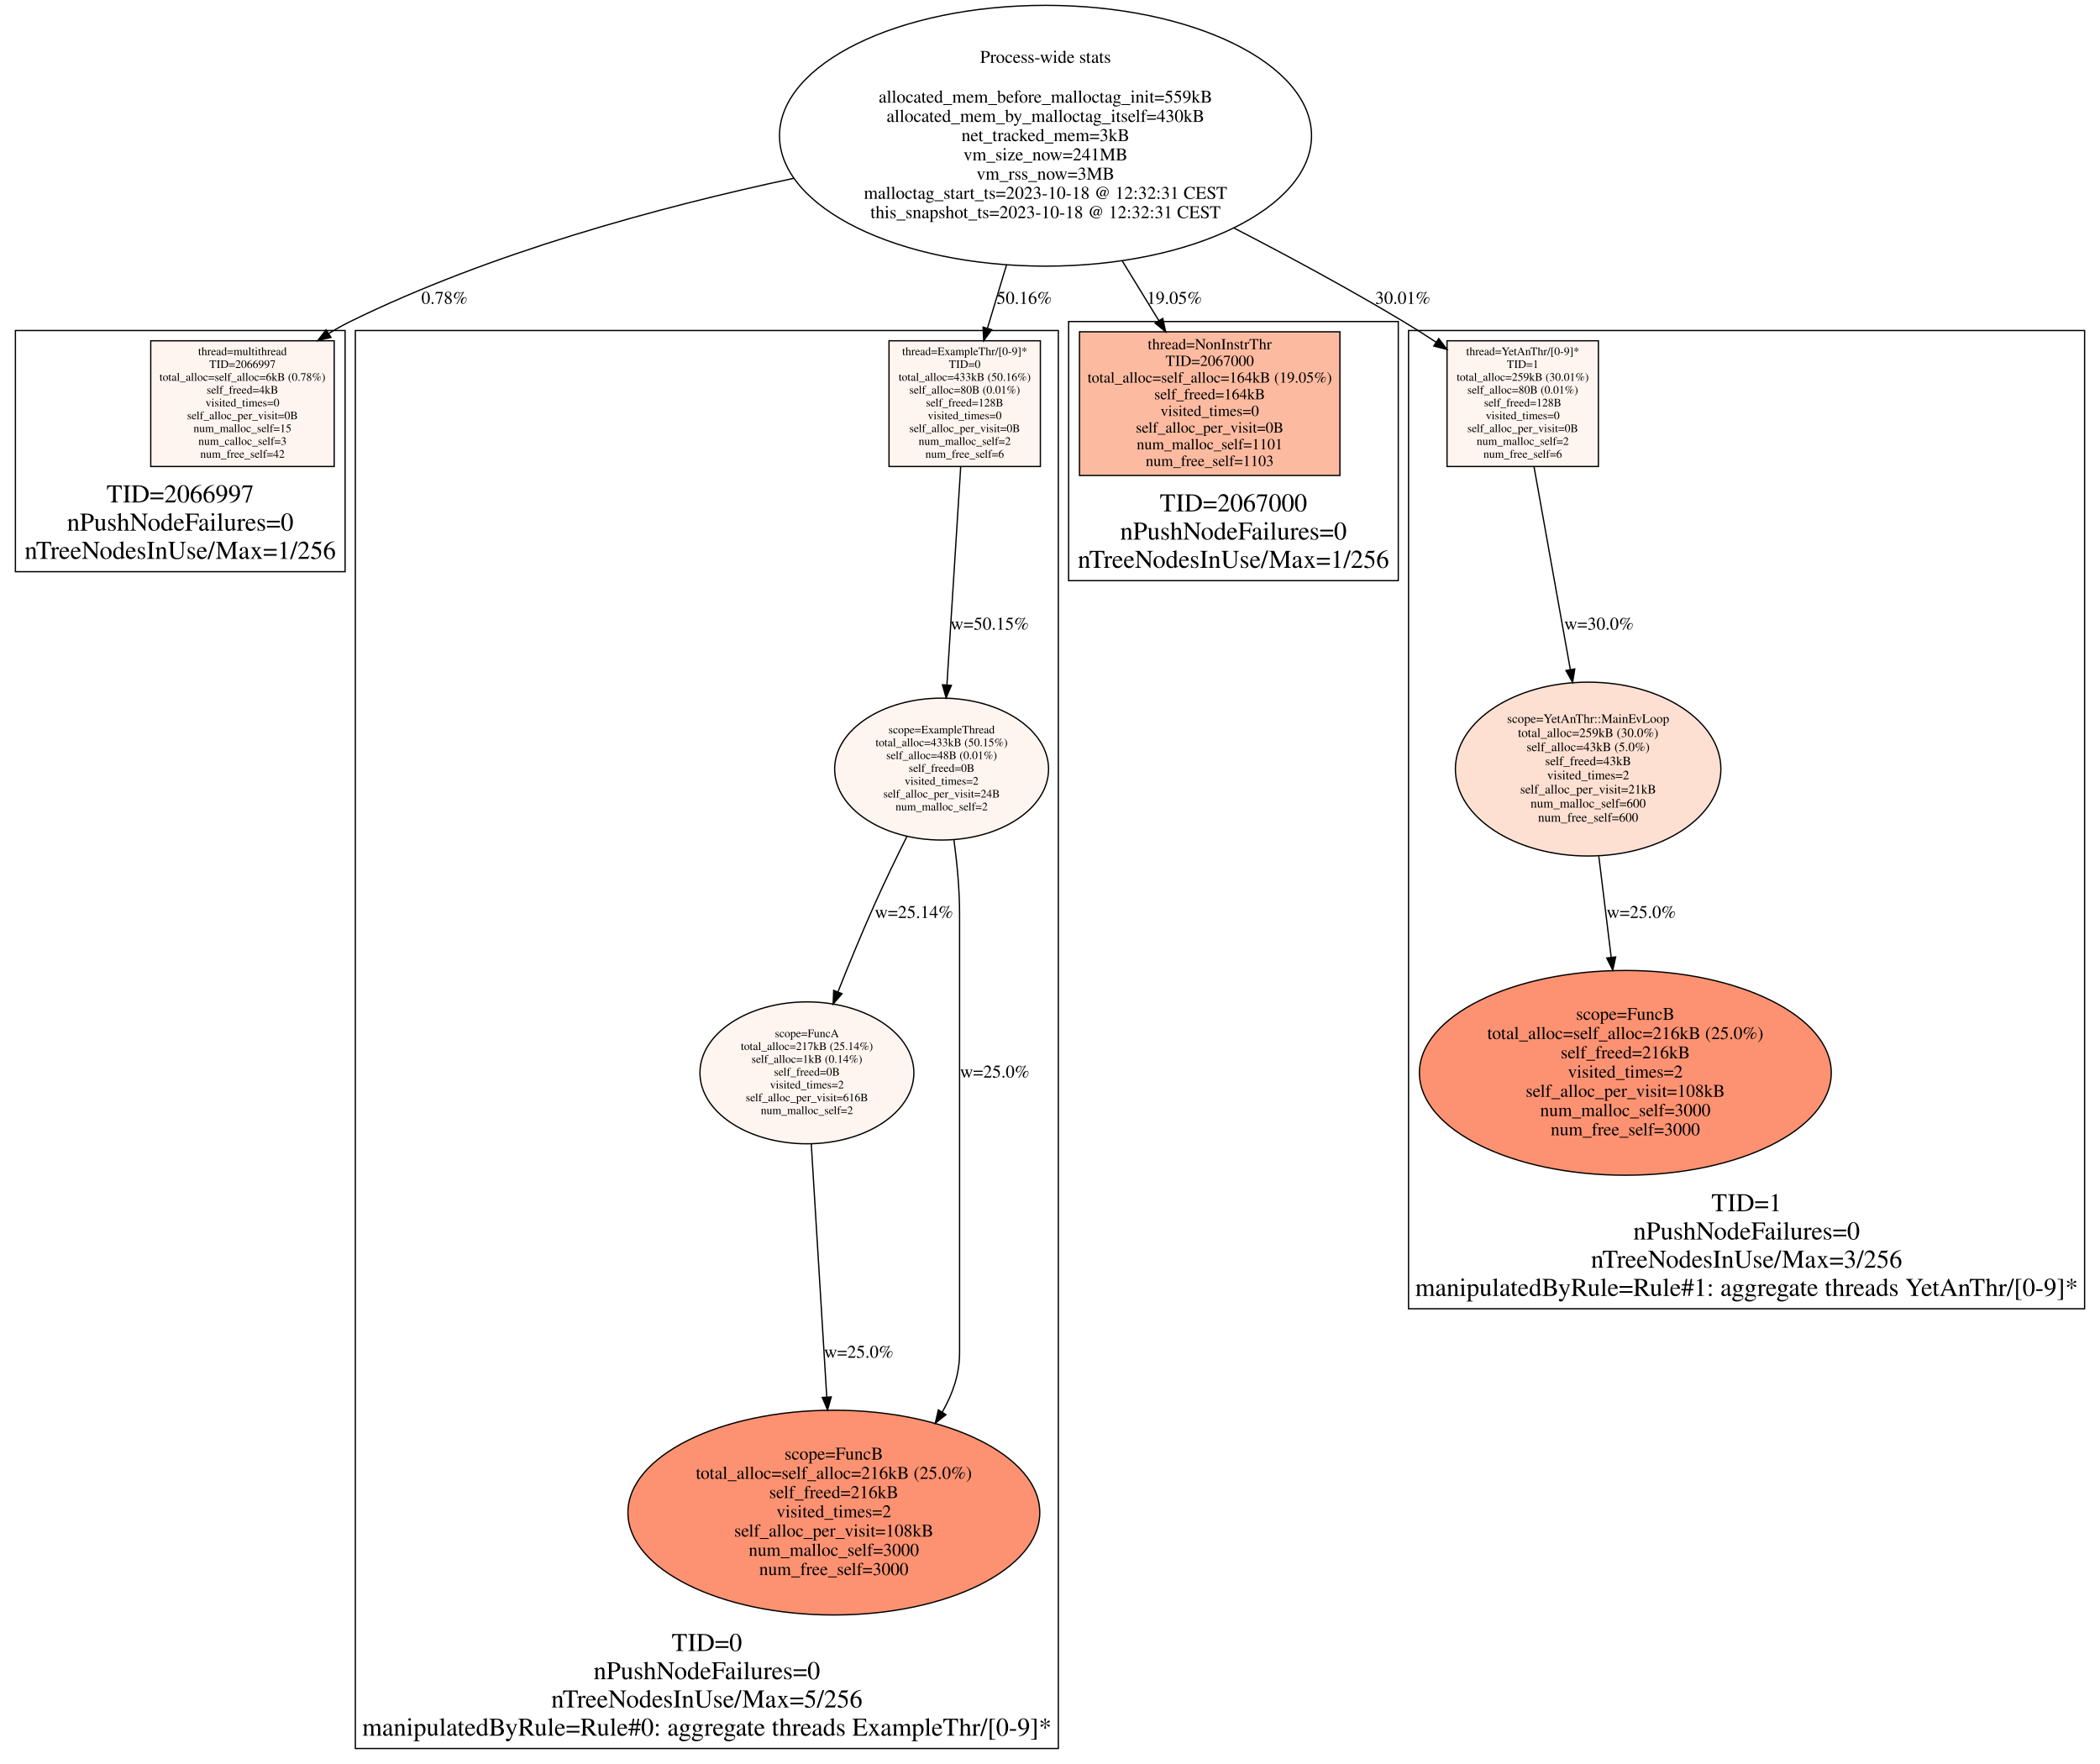
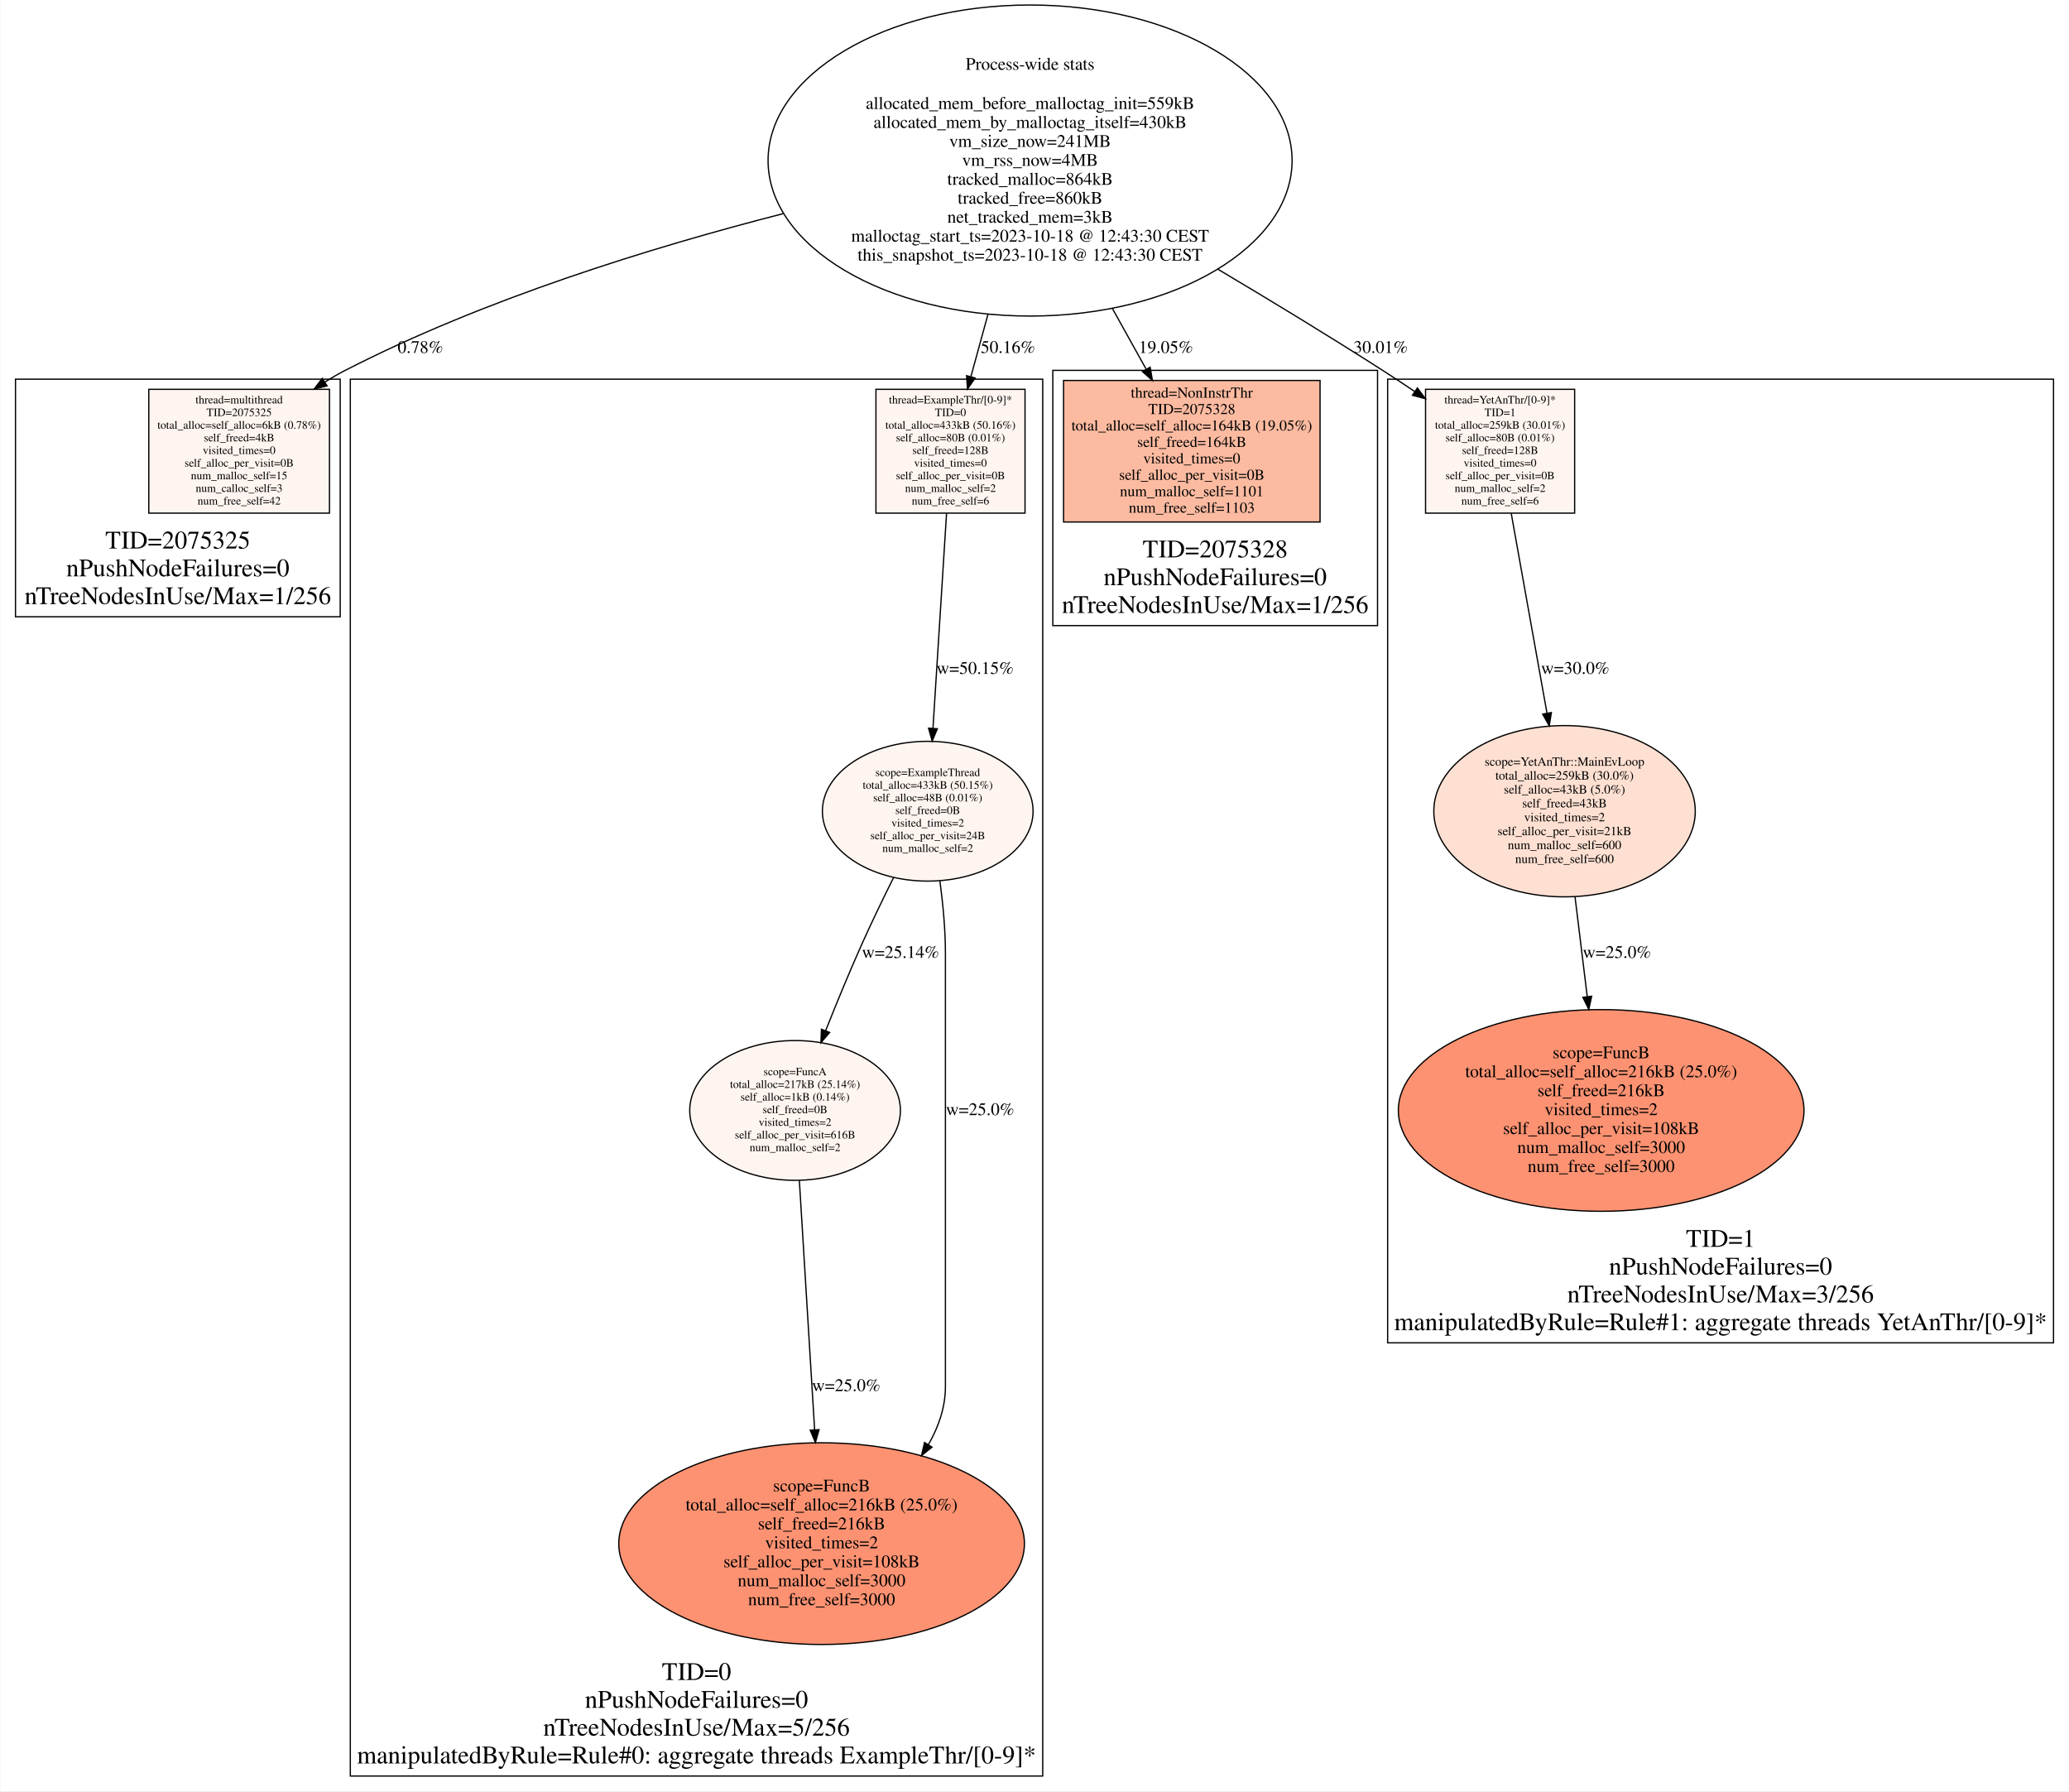
- <svg xmlns="http://www.w3.org/2000/svg" width="1637pt" height="1375pt" viewBox="0.00 0.00 1637.00 1375.02">
-   <g id="graph0" class="graph" transform="scale(1 1) rotate(0) translate(4 1371.024)">
-     <polygon fill="#ffffff" stroke="transparent" points="-4,4 -4,-1371.024 1633,-1371.024 1633,4 -4,4" />
+ <svg xmlns="http://www.w3.org/2000/svg" width="1637pt" height="1417pt" viewBox="0.00 0.00 1637.00 1417.45">
+   <g id="graph0" class="graph" transform="scale(1 1) rotate(0) translate(4 1413.45)">
+     <polygon fill="#ffffff" stroke="transparent" points="-4,4 -4,-1413.45 1633,-1413.45 1633,4 -4,4" />
    <g id="clust1" class="cluster">
      <polygon fill="none" stroke="#000000" points="8,-925.377 8,-1113.377 265,-1113.377 265,-925.377 8,-925.377" />
-       <text text-anchor="middle" x="136.5" y="-979.377" font-family="Times,serif" font-size="20.00" fill="#000000">TID=2066997</text>
+       <text text-anchor="middle" x="136.5" y="-979.377" font-family="Times,serif" font-size="20.00" fill="#000000">TID=2075325</text>
      <text text-anchor="middle" x="136.5" y="-957.377" font-family="Times,serif" font-size="20.00" fill="#000000">nPushNodeFailures=0</text>
      <text text-anchor="middle" x="136.5" y="-935.377" font-family="Times,serif" font-size="20.00" fill="#000000">nTreeNodesInUse/Max=1/256</text>
    </g>
    <g id="clust2" class="cluster">
      <polygon fill="none" stroke="#000000" points="273,-8 273,-1113.377 821,-1113.377 821,-8 273,-8" />
      <text text-anchor="middle" x="547" y="-84" font-family="Times,serif" font-size="20.00" fill="#000000">TID=0</text>
      <text text-anchor="middle" x="547" y="-62" font-family="Times,serif" font-size="20.00" fill="#000000">nPushNodeFailures=0</text>
      <text text-anchor="middle" x="547" y="-40" font-family="Times,serif" font-size="20.00" fill="#000000">nTreeNodesInUse/Max=5/256</text>
      <text text-anchor="middle" x="547" y="-18" font-family="Times,serif" font-size="20.00" fill="#000000">manipulatedByRule=Rule#0: aggregate threads ExampleThr/[0-9]*</text>
    </g>
    <g id="clust3" class="cluster">
      <polygon fill="none" stroke="#000000" points="829,-918.377 829,-1120.377 1086,-1120.377 1086,-918.377 829,-918.377" />
-       <text text-anchor="middle" x="957.5" y="-972.377" font-family="Times,serif" font-size="20.00" fill="#000000">TID=2067000</text>
+       <text text-anchor="middle" x="957.5" y="-972.377" font-family="Times,serif" font-size="20.00" fill="#000000">TID=2075328</text>
      <text text-anchor="middle" x="957.5" y="-950.377" font-family="Times,serif" font-size="20.00" fill="#000000">nPushNodeFailures=0</text>
      <text text-anchor="middle" x="957.5" y="-928.377" font-family="Times,serif" font-size="20.00" fill="#000000">nTreeNodesInUse/Max=1/256</text>
    </g>
    <g id="clust4" class="cluster">
      <polygon fill="none" stroke="#000000" points="1094,-350.806 1094,-1113.377 1621,-1113.377 1621,-350.806 1094,-350.806" />
      <text text-anchor="middle" x="1357.5" y="-426.806" font-family="Times,serif" font-size="20.00" fill="#000000">TID=1</text>
      <text text-anchor="middle" x="1357.5" y="-404.806" font-family="Times,serif" font-size="20.00" fill="#000000">nPushNodeFailures=0</text>
      <text text-anchor="middle" x="1357.5" y="-382.806" font-family="Times,serif" font-size="20.00" fill="#000000">nTreeNodesInUse/Max=3/256</text>
      <text text-anchor="middle" x="1357.5" y="-360.806" font-family="Times,serif" font-size="20.00" fill="#000000">manipulatedByRule=Rule#1: aggregate threads YetAnThr/[0-9]*</text>
    </g>
    <g id="node1" class="node">
-       <ellipse fill="none" stroke="#000000" cx="811" cy="-1265.2" rx="207.365" ry="101.647" />
-       <text text-anchor="middle" x="811" y="-1322" font-family="Times,serif" font-size="14.00" fill="#000000">Process-wide stats</text>
-       <text text-anchor="middle" x="811" y="-1291" font-family="Times,serif" font-size="14.00" fill="#000000">allocated_mem_before_malloctag_init=559kB</text>
-       <text text-anchor="middle" x="811" y="-1276" font-family="Times,serif" font-size="14.00" fill="#000000">allocated_mem_by_malloctag_itself=430kB</text>
-       <text text-anchor="middle" x="811" y="-1261" font-family="Times,serif" font-size="14.00" fill="#000000">net_tracked_mem=3kB</text>
-       <text text-anchor="middle" x="811" y="-1246" font-family="Times,serif" font-size="14.00" fill="#000000">vm_size_now=241MB</text>
-       <text text-anchor="middle" x="811" y="-1231" font-family="Times,serif" font-size="14.00" fill="#000000">vm_rss_now=3MB</text>
-       <text text-anchor="middle" x="811" y="-1216" font-family="Times,serif" font-size="14.00" fill="#000000">malloctag_start_ts=2023-10-18 @ 12:32:31 CEST</text>
-       <text text-anchor="middle" x="811" y="-1201" font-family="Times,serif" font-size="14.00" fill="#000000">this_snapshot_ts=2023-10-18 @ 12:32:31 CEST</text>
+       <ellipse fill="none" stroke="#000000" cx="811" cy="-1286.413" rx="207.365" ry="123.073" />
+       <text text-anchor="middle" x="811" y="-1358.213" font-family="Times,serif" font-size="14.00" fill="#000000">Process-wide stats</text>
+       <text text-anchor="middle" x="811" y="-1327.213" font-family="Times,serif" font-size="14.00" fill="#000000">allocated_mem_before_malloctag_init=559kB</text>
+       <text text-anchor="middle" x="811" y="-1312.213" font-family="Times,serif" font-size="14.00" fill="#000000">allocated_mem_by_malloctag_itself=430kB</text>
+       <text text-anchor="middle" x="811" y="-1297.213" font-family="Times,serif" font-size="14.00" fill="#000000">vm_size_now=241MB</text>
+       <text text-anchor="middle" x="811" y="-1282.213" font-family="Times,serif" font-size="14.00" fill="#000000">vm_rss_now=4MB</text>
+       <text text-anchor="middle" x="811" y="-1267.213" font-family="Times,serif" font-size="14.00" fill="#000000">tracked_malloc=864kB</text>
+       <text text-anchor="middle" x="811" y="-1252.213" font-family="Times,serif" font-size="14.00" fill="#000000">tracked_free=860kB</text>
+       <text text-anchor="middle" x="811" y="-1237.213" font-family="Times,serif" font-size="14.00" fill="#000000">net_tracked_mem=3kB</text>
+       <text text-anchor="middle" x="811" y="-1222.213" font-family="Times,serif" font-size="14.00" fill="#000000">malloctag_start_ts=2023-10-18 @ 12:43:30 CEST</text>
+       <text text-anchor="middle" x="811" y="-1207.213" font-family="Times,serif" font-size="14.00" fill="#000000">this_snapshot_ts=2023-10-18 @ 12:43:30 CEST</text>
    </g>
    <g id="node2" class="node">
      <polygon fill="#fff5f0" stroke="#000000" points="256.5,-1105.377 113.5,-1105.377 113.5,-1007.377 256.5,-1007.377 256.5,-1105.377" />
      <text text-anchor="middle" x="185" y="-1094.177" font-family="Times,serif" font-size="9.00" fill="#000000">thread=multithread</text>
-       <text text-anchor="middle" x="185" y="-1084.177" font-family="Times,serif" font-size="9.00" fill="#000000">TID=2066997</text>
+       <text text-anchor="middle" x="185" y="-1084.177" font-family="Times,serif" font-size="9.00" fill="#000000">TID=2075325</text>
      <text text-anchor="middle" x="185" y="-1074.177" font-family="Times,serif" font-size="9.00" fill="#000000">total_alloc=self_alloc=6kB (0.78%)</text>
      <text text-anchor="middle" x="185" y="-1064.177" font-family="Times,serif" font-size="9.00" fill="#000000">self_freed=4kB</text>
      <text text-anchor="middle" x="185" y="-1054.177" font-family="Times,serif" font-size="9.00" fill="#000000">visited_times=0</text>
      <text text-anchor="middle" x="185" y="-1044.177" font-family="Times,serif" font-size="9.00" fill="#000000">self_alloc_per_visit=0B</text>
      <text text-anchor="middle" x="185" y="-1034.177" font-family="Times,serif" font-size="9.00" fill="#000000">num_malloc_self=15</text>
      <text text-anchor="middle" x="185" y="-1024.177" font-family="Times,serif" font-size="9.00" fill="#000000">num_calloc_self=3</text>
      <text text-anchor="middle" x="185" y="-1014.177" font-family="Times,serif" font-size="9.00" fill="#000000">num_free_self=42</text>
    </g>
    <g id="edge1" class="edge">
-       <path fill="none" stroke="#000000" d="M615.063,-1232.096C509.034,-1209.498 377.866,-1173.785 269,-1120.377 263.383,-1117.621 257.771,-1114.463 252.262,-1111.059" />
-       <polygon fill="#000000" stroke="#000000" points="254.004,-1108.017 243.705,-1105.528 250.204,-1113.896 254.004,-1108.017" />
-       <text text-anchor="middle" x="342.5" y="-1134.177" font-family="Times,serif" font-size="14.00" fill="#000000">0.78%</text>
+       <path fill="none" stroke="#000000" d="M616.132,-1244.521C509.969,-1217.367 378.335,-1176.49 269,-1120.377 263.541,-1117.575 258.073,-1114.412 252.693,-1111.03" />
+       <polygon fill="#000000" stroke="#000000" points="254.608,-1108.101 244.324,-1105.556 250.777,-1113.959 254.608,-1108.101" />
+       <text text-anchor="middle" x="328.5" y="-1134.177" font-family="Times,serif" font-size="14.00" fill="#000000">0.78%</text>
    </g>
    <g id="node3" class="node">
      <polygon fill="#fff5f0" stroke="#000000" points="807,-1105.377 689,-1105.377 689,-1007.377 807,-1007.377 807,-1105.377" />
      <text text-anchor="middle" x="748" y="-1094.177" font-family="Times,serif" font-size="9.00" fill="#000000">thread=ExampleThr/[0-9]*</text>
      <text text-anchor="middle" x="748" y="-1084.177" font-family="Times,serif" font-size="9.00" fill="#000000">TID=0</text>
      <text text-anchor="middle" x="748" y="-1074.177" font-family="Times,serif" font-size="9.00" fill="#000000">total_alloc=433kB (50.16%)</text>
      <text text-anchor="middle" x="748" y="-1064.177" font-family="Times,serif" font-size="9.00" fill="#000000">self_alloc=80B (0.01%)</text>
      <text text-anchor="middle" x="748" y="-1054.177" font-family="Times,serif" font-size="9.00" fill="#000000">self_freed=128B</text>
      <text text-anchor="middle" x="748" y="-1044.177" font-family="Times,serif" font-size="9.00" fill="#000000">visited_times=0</text>
      <text text-anchor="middle" x="748" y="-1034.177" font-family="Times,serif" font-size="9.00" fill="#000000">self_alloc_per_visit=0B</text>
      <text text-anchor="middle" x="748" y="-1024.177" font-family="Times,serif" font-size="9.00" fill="#000000">num_malloc_self=2</text>
      <text text-anchor="middle" x="748" y="-1014.177" font-family="Times,serif" font-size="9.00" fill="#000000">num_free_self=6</text>
    </g>
    <g id="edge6" class="edge">
-       <path fill="none" stroke="#000000" d="M780.607,-1164.458C775.522,-1147.604 770.399,-1130.622 765.768,-1115.272" />
-       <polygon fill="#000000" stroke="#000000" points="769.04,-1114 762.801,-1105.438 762.339,-1116.022 769.04,-1114" />
-       <text text-anchor="middle" x="794.5" y="-1134.177" font-family="Times,serif" font-size="14.00" fill="#000000">50.16%</text>
+       <path fill="none" stroke="#000000" d="M777.655,-1164.659C772.958,-1147.508 768.316,-1130.558 764.149,-1115.341" />
+       <polygon fill="#000000" stroke="#000000" points="767.5,-1114.327 761.482,-1105.606 760.748,-1116.176 767.5,-1114.327" />
+       <text text-anchor="middle" x="793.5" y="-1134.177" font-family="Times,serif" font-size="14.00" fill="#000000">50.16%</text>
    </g>
    <g id="node7" class="node">
      <polygon fill="#fcbba1" stroke="#000000" points="1040.5,-1112.377 837.5,-1112.377 837.5,-1000.377 1040.5,-1000.377 1040.5,-1112.377" />
      <text text-anchor="middle" x="939" y="-1098.777" font-family="Times,serif" font-size="12.00" fill="#000000">thread=NonInstrThr</text>
-       <text text-anchor="middle" x="939" y="-1085.777" font-family="Times,serif" font-size="12.00" fill="#000000">TID=2067000</text>
+       <text text-anchor="middle" x="939" y="-1085.777" font-family="Times,serif" font-size="12.00" fill="#000000">TID=2075328</text>
      <text text-anchor="middle" x="939" y="-1072.777" font-family="Times,serif" font-size="12.00" fill="#000000">total_alloc=self_alloc=164kB (19.05%)</text>
      <text text-anchor="middle" x="939" y="-1059.777" font-family="Times,serif" font-size="12.00" fill="#000000">self_freed=164kB</text>
      <text text-anchor="middle" x="939" y="-1046.777" font-family="Times,serif" font-size="12.00" fill="#000000">visited_times=0</text>
      <text text-anchor="middle" x="939" y="-1033.777" font-family="Times,serif" font-size="12.00" fill="#000000">self_alloc_per_visit=0B</text>
      <text text-anchor="middle" x="939" y="-1020.777" font-family="Times,serif" font-size="12.00" fill="#000000">num_malloc_self=1101</text>
      <text text-anchor="middle" x="939" y="-1007.777" font-family="Times,serif" font-size="12.00" fill="#000000">num_free_self=1103</text>
    </g>
    <g id="edge7" class="edge">
-       <path fill="none" stroke="#000000" d="M870.878,-1167.514C880.559,-1151.719 890.367,-1135.718 899.41,-1120.965" />
-       <polygon fill="#000000" stroke="#000000" points="902.397,-1122.789 904.639,-1112.434 896.429,-1119.131 902.397,-1122.789" />
-       <text text-anchor="middle" x="911.5" y="-1134.177" font-family="Times,serif" font-size="14.00" fill="#000000">19.05%</text>
+       <path fill="none" stroke="#000000" d="M876.125,-1169.373C885.28,-1152.921 894.404,-1136.523 902.748,-1121.528" />
+       <polygon fill="#000000" stroke="#000000" points="906.032,-1122.825 907.835,-1112.385 899.915,-1119.421 906.032,-1122.825" />
+       <text text-anchor="middle" x="918.5" y="-1134.177" font-family="Times,serif" font-size="14.00" fill="#000000">19.05%</text>
    </g>
    <g id="node8" class="node">
      <polygon fill="#fff5f0" stroke="#000000" points="1242,-1105.377 1124,-1105.377 1124,-1007.377 1242,-1007.377 1242,-1105.377" />
      <text text-anchor="middle" x="1183" y="-1094.177" font-family="Times,serif" font-size="9.00" fill="#000000">thread=YetAnThr/[0-9]*</text>
      <text text-anchor="middle" x="1183" y="-1084.177" font-family="Times,serif" font-size="9.00" fill="#000000">TID=1</text>
      <text text-anchor="middle" x="1183" y="-1074.177" font-family="Times,serif" font-size="9.00" fill="#000000">total_alloc=259kB (30.01%)</text>
      <text text-anchor="middle" x="1183" y="-1064.177" font-family="Times,serif" font-size="9.00" fill="#000000">self_alloc=80B (0.01%)</text>
      <text text-anchor="middle" x="1183" y="-1054.177" font-family="Times,serif" font-size="9.00" fill="#000000">self_freed=128B</text>
      <text text-anchor="middle" x="1183" y="-1044.177" font-family="Times,serif" font-size="9.00" fill="#000000">visited_times=0</text>
      <text text-anchor="middle" x="1183" y="-1034.177" font-family="Times,serif" font-size="9.00" fill="#000000">self_alloc_per_visit=0B</text>
      <text text-anchor="middle" x="1183" y="-1024.177" font-family="Times,serif" font-size="9.00" fill="#000000">num_malloc_self=2</text>
      <text text-anchor="middle" x="1183" y="-1014.177" font-family="Times,serif" font-size="9.00" fill="#000000">num_free_self=6</text>
    </g>
    <g id="edge10" class="edge">
-       <path fill="none" stroke="#000000" d="M958.04,-1193.199C1001.168,-1170.927 1048.008,-1145.592 1090,-1120.377 1098.38,-1115.344 1107.025,-1109.844 1115.514,-1104.248" />
-       <polygon fill="#000000" stroke="#000000" points="1117.555,-1107.094 1123.934,-1098.635 1113.672,-1101.27 1117.555,-1107.094" />
-       <text text-anchor="middle" x="1089.5" y="-1134.177" font-family="Times,serif" font-size="14.00" fill="#000000">30.01%</text>
+       <path fill="none" stroke="#000000" d="M959.439,-1200.532C1001.953,-1175.275 1048.116,-1147.21 1090,-1120.377 1098.293,-1115.064 1106.913,-1109.371 1115.413,-1103.651" />
+       <polygon fill="#000000" stroke="#000000" points="1117.537,-1106.44 1123.857,-1097.937 1113.613,-1100.643 1117.537,-1106.44" />
+       <text text-anchor="middle" x="1088.5" y="-1134.177" font-family="Times,serif" font-size="14.00" fill="#000000">30.01%</text>
    </g>
    <g id="node4" class="node">
      <ellipse fill="#fff5f0" stroke="#000000" cx="730" cy="-771.495" rx="83.377" ry="55.309" />
      <text text-anchor="middle" x="730" y="-799.294" font-family="Times,serif" font-size="9.00" fill="#000000">scope=ExampleThread</text>
      <text text-anchor="middle" x="730" y="-789.294" font-family="Times,serif" font-size="9.00" fill="#000000">total_alloc=433kB (50.15%)</text>
      <text text-anchor="middle" x="730" y="-779.294" font-family="Times,serif" font-size="9.00" fill="#000000">self_alloc=48B (0.01%)</text>
      <text text-anchor="middle" x="730" y="-769.294" font-family="Times,serif" font-size="9.00" fill="#000000">self_freed=0B</text>
      <text text-anchor="middle" x="730" y="-759.294" font-family="Times,serif" font-size="9.00" fill="#000000">visited_times=2</text>
      <text text-anchor="middle" x="730" y="-749.294" font-family="Times,serif" font-size="9.00" fill="#000000">self_alloc_per_visit=24B</text>
      <text text-anchor="middle" x="730" y="-739.294" font-family="Times,serif" font-size="9.00" fill="#000000">num_malloc_self=2</text>
    </g>
    <g id="edge2" class="edge">
      <path fill="none" stroke="#000000" d="M744.885,-1007.079C741.914,-960.05 737.418,-888.898 734.145,-837.096" />
      <polygon fill="#000000" stroke="#000000" points="737.631,-836.766 733.508,-827.007 730.645,-837.208 737.631,-836.766" />
      <text text-anchor="middle" x="767.5" y="-880.177" font-family="Times,serif" font-size="14.00" fill="#000000">w=50.15%</text>
    </g>
    <g id="node5" class="node">
      <ellipse fill="#fff5f0" stroke="#000000" cx="625" cy="-534.709" rx="83.377" ry="55.309" />
      <text text-anchor="middle" x="625" y="-562.509" font-family="Times,serif" font-size="9.00" fill="#000000">scope=FuncA</text>
      <text text-anchor="middle" x="625" y="-552.509" font-family="Times,serif" font-size="9.00" fill="#000000">total_alloc=217kB (25.14%)</text>
      <text text-anchor="middle" x="625" y="-542.509" font-family="Times,serif" font-size="9.00" fill="#000000">self_alloc=1kB (0.14%)</text>
      <text text-anchor="middle" x="625" y="-532.509" font-family="Times,serif" font-size="9.00" fill="#000000">self_freed=0B</text>
      <text text-anchor="middle" x="625" y="-522.509" font-family="Times,serif" font-size="9.00" fill="#000000">visited_times=2</text>
      <text text-anchor="middle" x="625" y="-512.509" font-family="Times,serif" font-size="9.00" fill="#000000">self_alloc_per_visit=616B</text>
      <text text-anchor="middle" x="625" y="-502.509" font-family="Times,serif" font-size="9.00" fill="#000000">num_malloc_self=2</text>
    </g>
    <g id="edge3" class="edge">
      <path fill="none" stroke="#000000" d="M703,-719.06C694.703,-702.42 685.727,-683.862 678,-666.612 668.068,-644.442 657.938,-619.82 649.231,-597.909" />
      <polygon fill="#000000" stroke="#000000" points="652.395,-596.391 645.464,-588.377 645.884,-598.963 652.395,-596.391" />
      <text text-anchor="middle" x="708.5" y="-655.412" font-family="Times,serif" font-size="14.00" fill="#000000">w=25.14%</text>
    </g>
    <g id="node6" class="node">
      <ellipse fill="#fc9272" stroke="#000000" cx="646" cy="-191.903" rx="160.526" ry="79.806" />
      <text text-anchor="middle" x="646" y="-233.203" font-family="Times,serif" font-size="14.00" fill="#000000">scope=FuncB</text>
      <text text-anchor="middle" x="646" y="-218.203" font-family="Times,serif" font-size="14.00" fill="#000000">total_alloc=self_alloc=216kB (25.0%)</text>
      <text text-anchor="middle" x="646" y="-203.203" font-family="Times,serif" font-size="14.00" fill="#000000">self_freed=216kB</text>
      <text text-anchor="middle" x="646" y="-188.203" font-family="Times,serif" font-size="14.00" fill="#000000">visited_times=2</text>
      <text text-anchor="middle" x="646" y="-173.203" font-family="Times,serif" font-size="14.00" fill="#000000">self_alloc_per_visit=108kB</text>
      <text text-anchor="middle" x="646" y="-158.203" font-family="Times,serif" font-size="14.00" fill="#000000">num_malloc_self=3000</text>
      <text text-anchor="middle" x="646" y="-143.203" font-family="Times,serif" font-size="14.00" fill="#000000">num_free_self=3000</text>
    </g>
    <g id="edge4" class="edge">
      <path fill="none" stroke="#000000" d="M739.609,-716.504C742.052,-698.296 744,-677.889 744,-659.112 744,-659.112 744,-659.112 744,-316.306 744,-299.913 738.684,-284.407 730.528,-270.265" />
      <polygon fill="#000000" stroke="#000000" points="733.391,-268.243 725.105,-261.64 727.465,-271.969 733.391,-268.243" />
      <text text-anchor="middle" x="771.5" y="-531.009" font-family="Times,serif" font-size="14.00" fill="#000000">w=25.0%</text>
    </g>
    <g id="edge5" class="edge">
      <path fill="none" stroke="#000000" d="M628.397,-479.25C631.658,-426.028 636.638,-344.728 640.47,-282.171" />
      <polygon fill="#000000" stroke="#000000" points="643.981,-282.101 641.099,-271.906 636.994,-281.673 643.981,-282.101" />
      <text text-anchor="middle" x="665.5" y="-312.606" font-family="Times,serif" font-size="14.00" fill="#000000">w=25.0%</text>
    </g>
    <g id="node9" class="node">
      <ellipse fill="#fee0d2" stroke="#000000" cx="1234" cy="-771.495" rx="103.476" ry="67.765" />
      <text text-anchor="middle" x="1234" y="-807.495" font-family="Times,serif" font-size="10.00" fill="#000000">scope=YetAnThr::MainEvLoop</text>
      <text text-anchor="middle" x="1234" y="-796.495" font-family="Times,serif" font-size="10.00" fill="#000000">total_alloc=259kB (30.0%)</text>
      <text text-anchor="middle" x="1234" y="-785.495" font-family="Times,serif" font-size="10.00" fill="#000000">self_alloc=43kB (5.0%)</text>
      <text text-anchor="middle" x="1234" y="-774.495" font-family="Times,serif" font-size="10.00" fill="#000000">self_freed=43kB</text>
      <text text-anchor="middle" x="1234" y="-763.495" font-family="Times,serif" font-size="10.00" fill="#000000">visited_times=2</text>
      <text text-anchor="middle" x="1234" y="-752.495" font-family="Times,serif" font-size="10.00" fill="#000000">self_alloc_per_visit=21kB</text>
      <text text-anchor="middle" x="1234" y="-741.495" font-family="Times,serif" font-size="10.00" fill="#000000">num_malloc_self=600</text>
      <text text-anchor="middle" x="1234" y="-730.495" font-family="Times,serif" font-size="10.00" fill="#000000">num_free_self=600</text>
    </g>
    <g id="edge8" class="edge">
      <path fill="none" stroke="#000000" d="M1191.825,-1007.079C1199.616,-963.559 1211.106,-899.38 1220.126,-848.995" />
      <polygon fill="#000000" stroke="#000000" points="1223.578,-849.573 1221.895,-839.112 1216.688,-848.339 1223.578,-849.573" />
      <text text-anchor="middle" x="1242.5" y="-880.177" font-family="Times,serif" font-size="14.00" fill="#000000">w=30.0%</text>
    </g>
    <g id="node10" class="node">
      <ellipse fill="#fc9272" stroke="#000000" cx="1263" cy="-534.709" rx="160.526" ry="79.806" />
      <text text-anchor="middle" x="1263" y="-576.009" font-family="Times,serif" font-size="14.00" fill="#000000">scope=FuncB</text>
      <text text-anchor="middle" x="1263" y="-561.009" font-family="Times,serif" font-size="14.00" fill="#000000">total_alloc=self_alloc=216kB (25.0%)</text>
      <text text-anchor="middle" x="1263" y="-546.009" font-family="Times,serif" font-size="14.00" fill="#000000">self_freed=216kB</text>
      <text text-anchor="middle" x="1263" y="-531.009" font-family="Times,serif" font-size="14.00" fill="#000000">visited_times=2</text>
      <text text-anchor="middle" x="1263" y="-516.009" font-family="Times,serif" font-size="14.00" fill="#000000">self_alloc_per_visit=108kB</text>
      <text text-anchor="middle" x="1263" y="-501.009" font-family="Times,serif" font-size="14.00" fill="#000000">num_malloc_self=3000</text>
      <text text-anchor="middle" x="1263" y="-486.009" font-family="Times,serif" font-size="14.00" fill="#000000">num_free_self=3000</text>
    </g>
    <g id="edge9" class="edge">
      <path fill="none" stroke="#000000" d="M1242.31,-703.641C1245.323,-679.042 1248.775,-650.859 1251.984,-624.653" />
      <polygon fill="#000000" stroke="#000000" points="1255.459,-625.069 1253.201,-614.718 1248.511,-624.218 1255.459,-625.069" />
      <text text-anchor="middle" x="1275.5" y="-655.412" font-family="Times,serif" font-size="14.00" fill="#000000">w=25.0%</text>
    </g>
  </g>
</svg>
